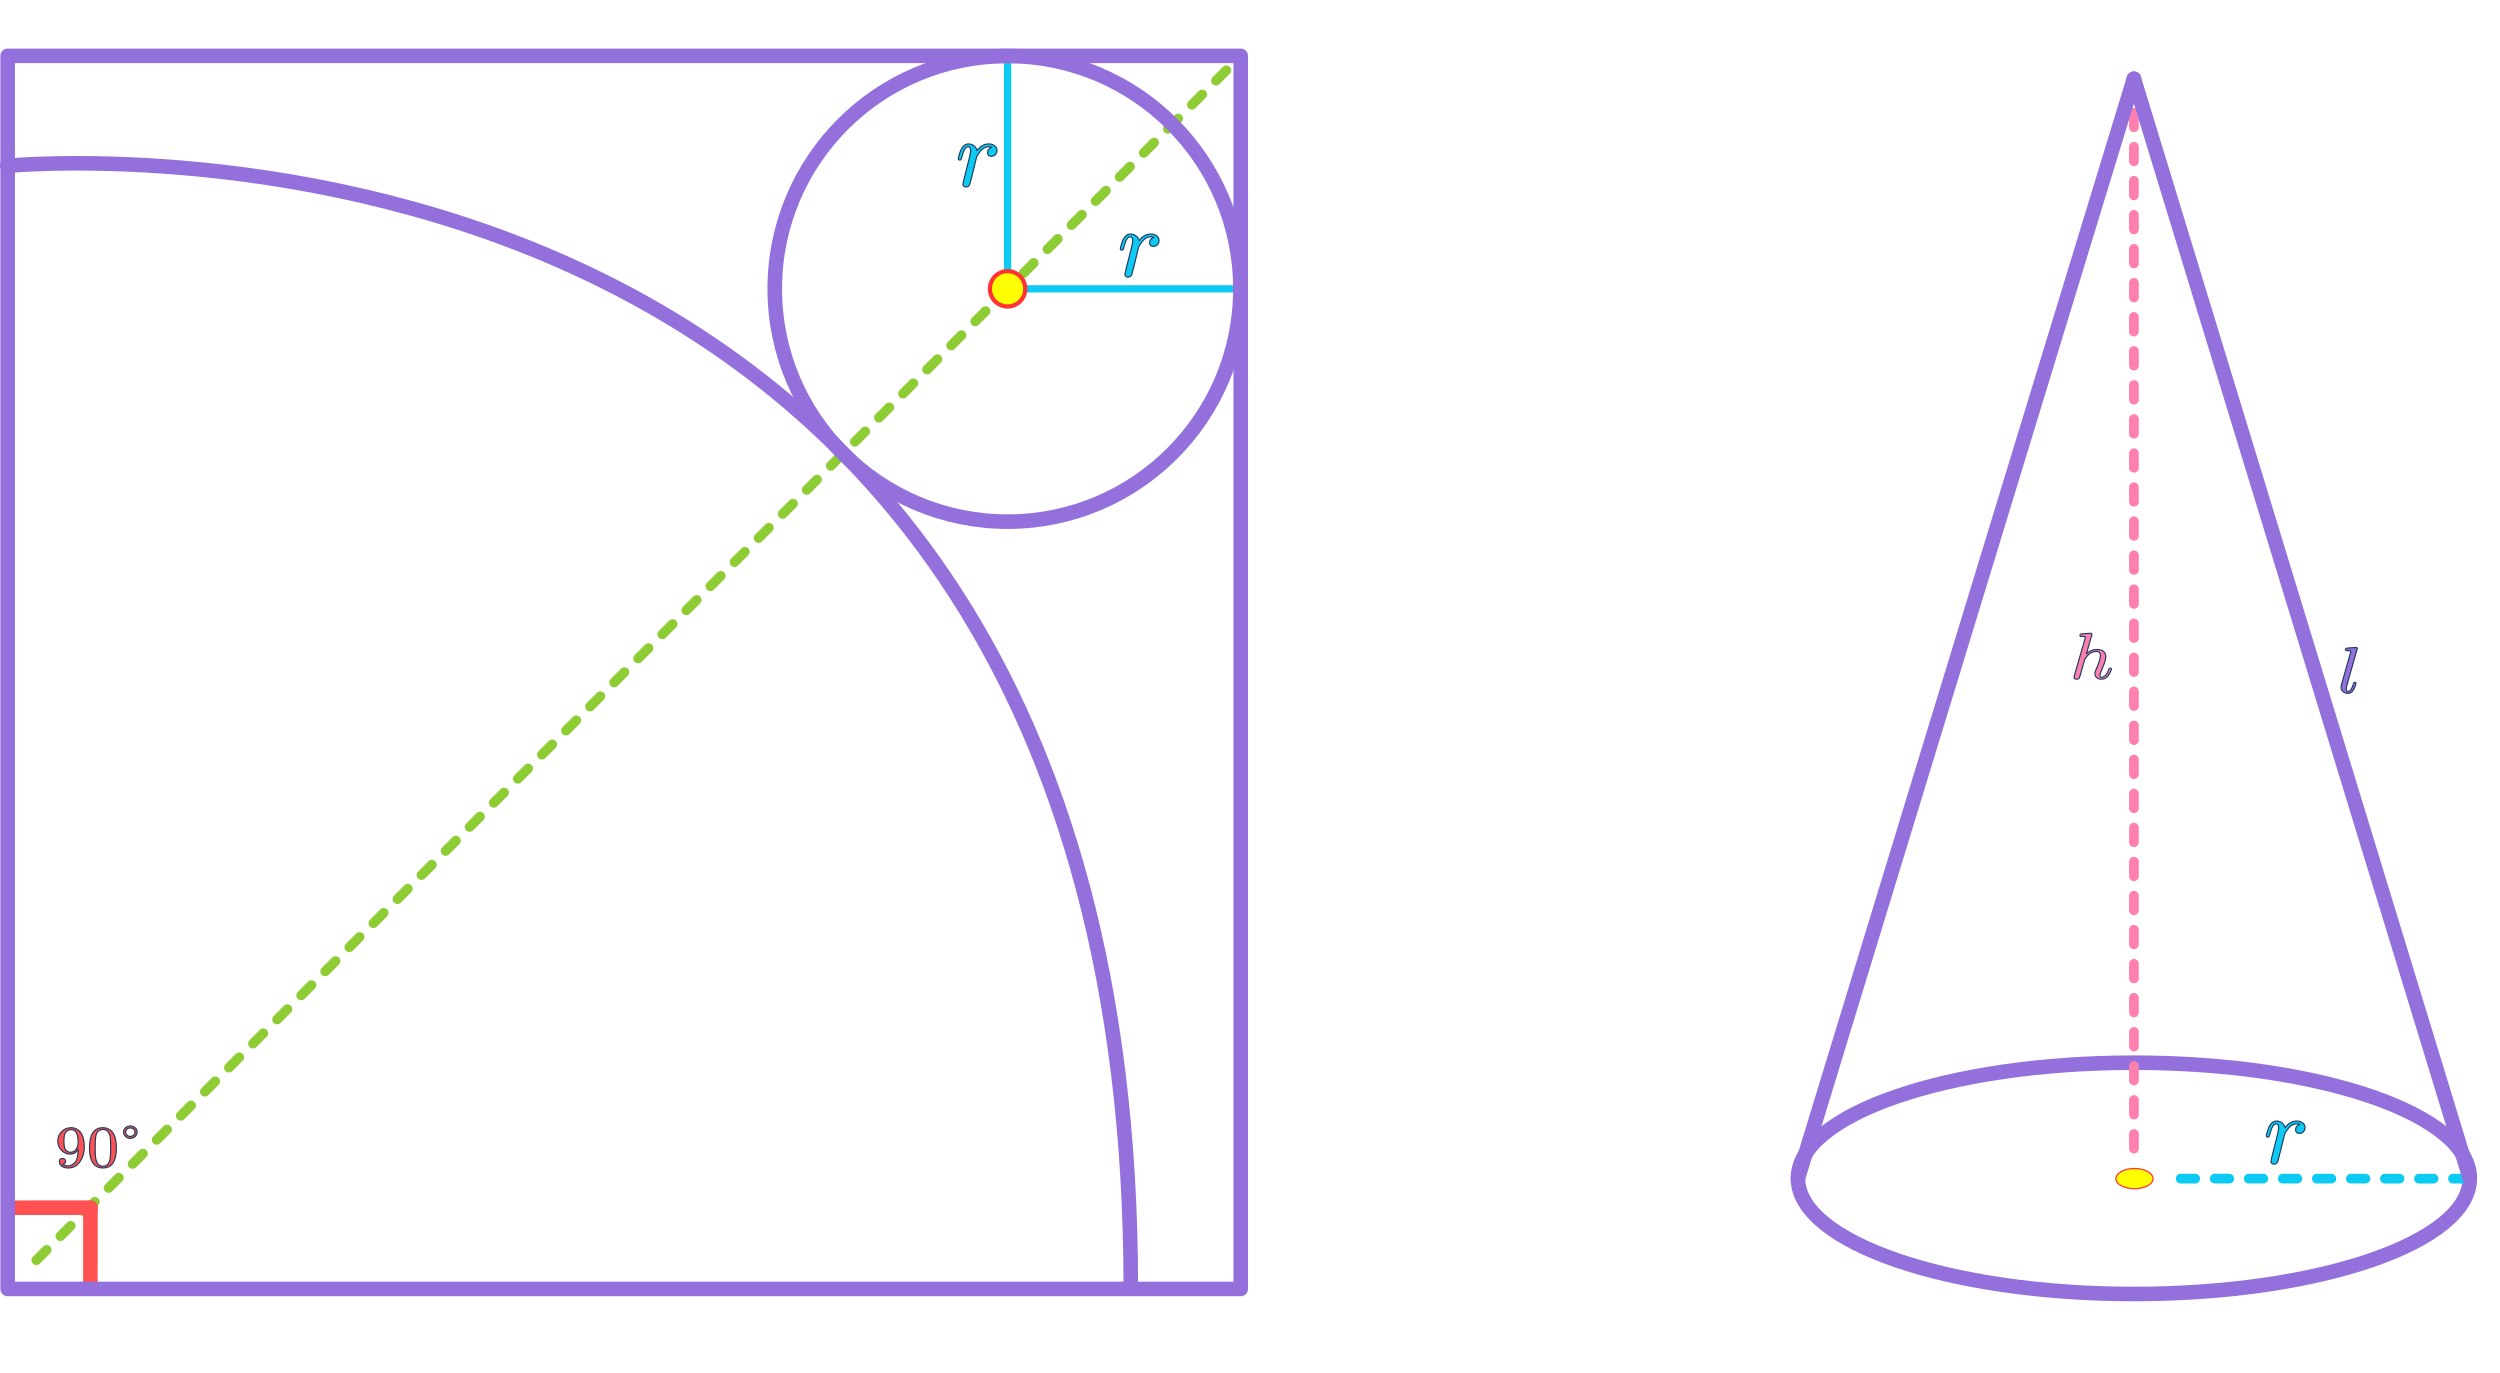
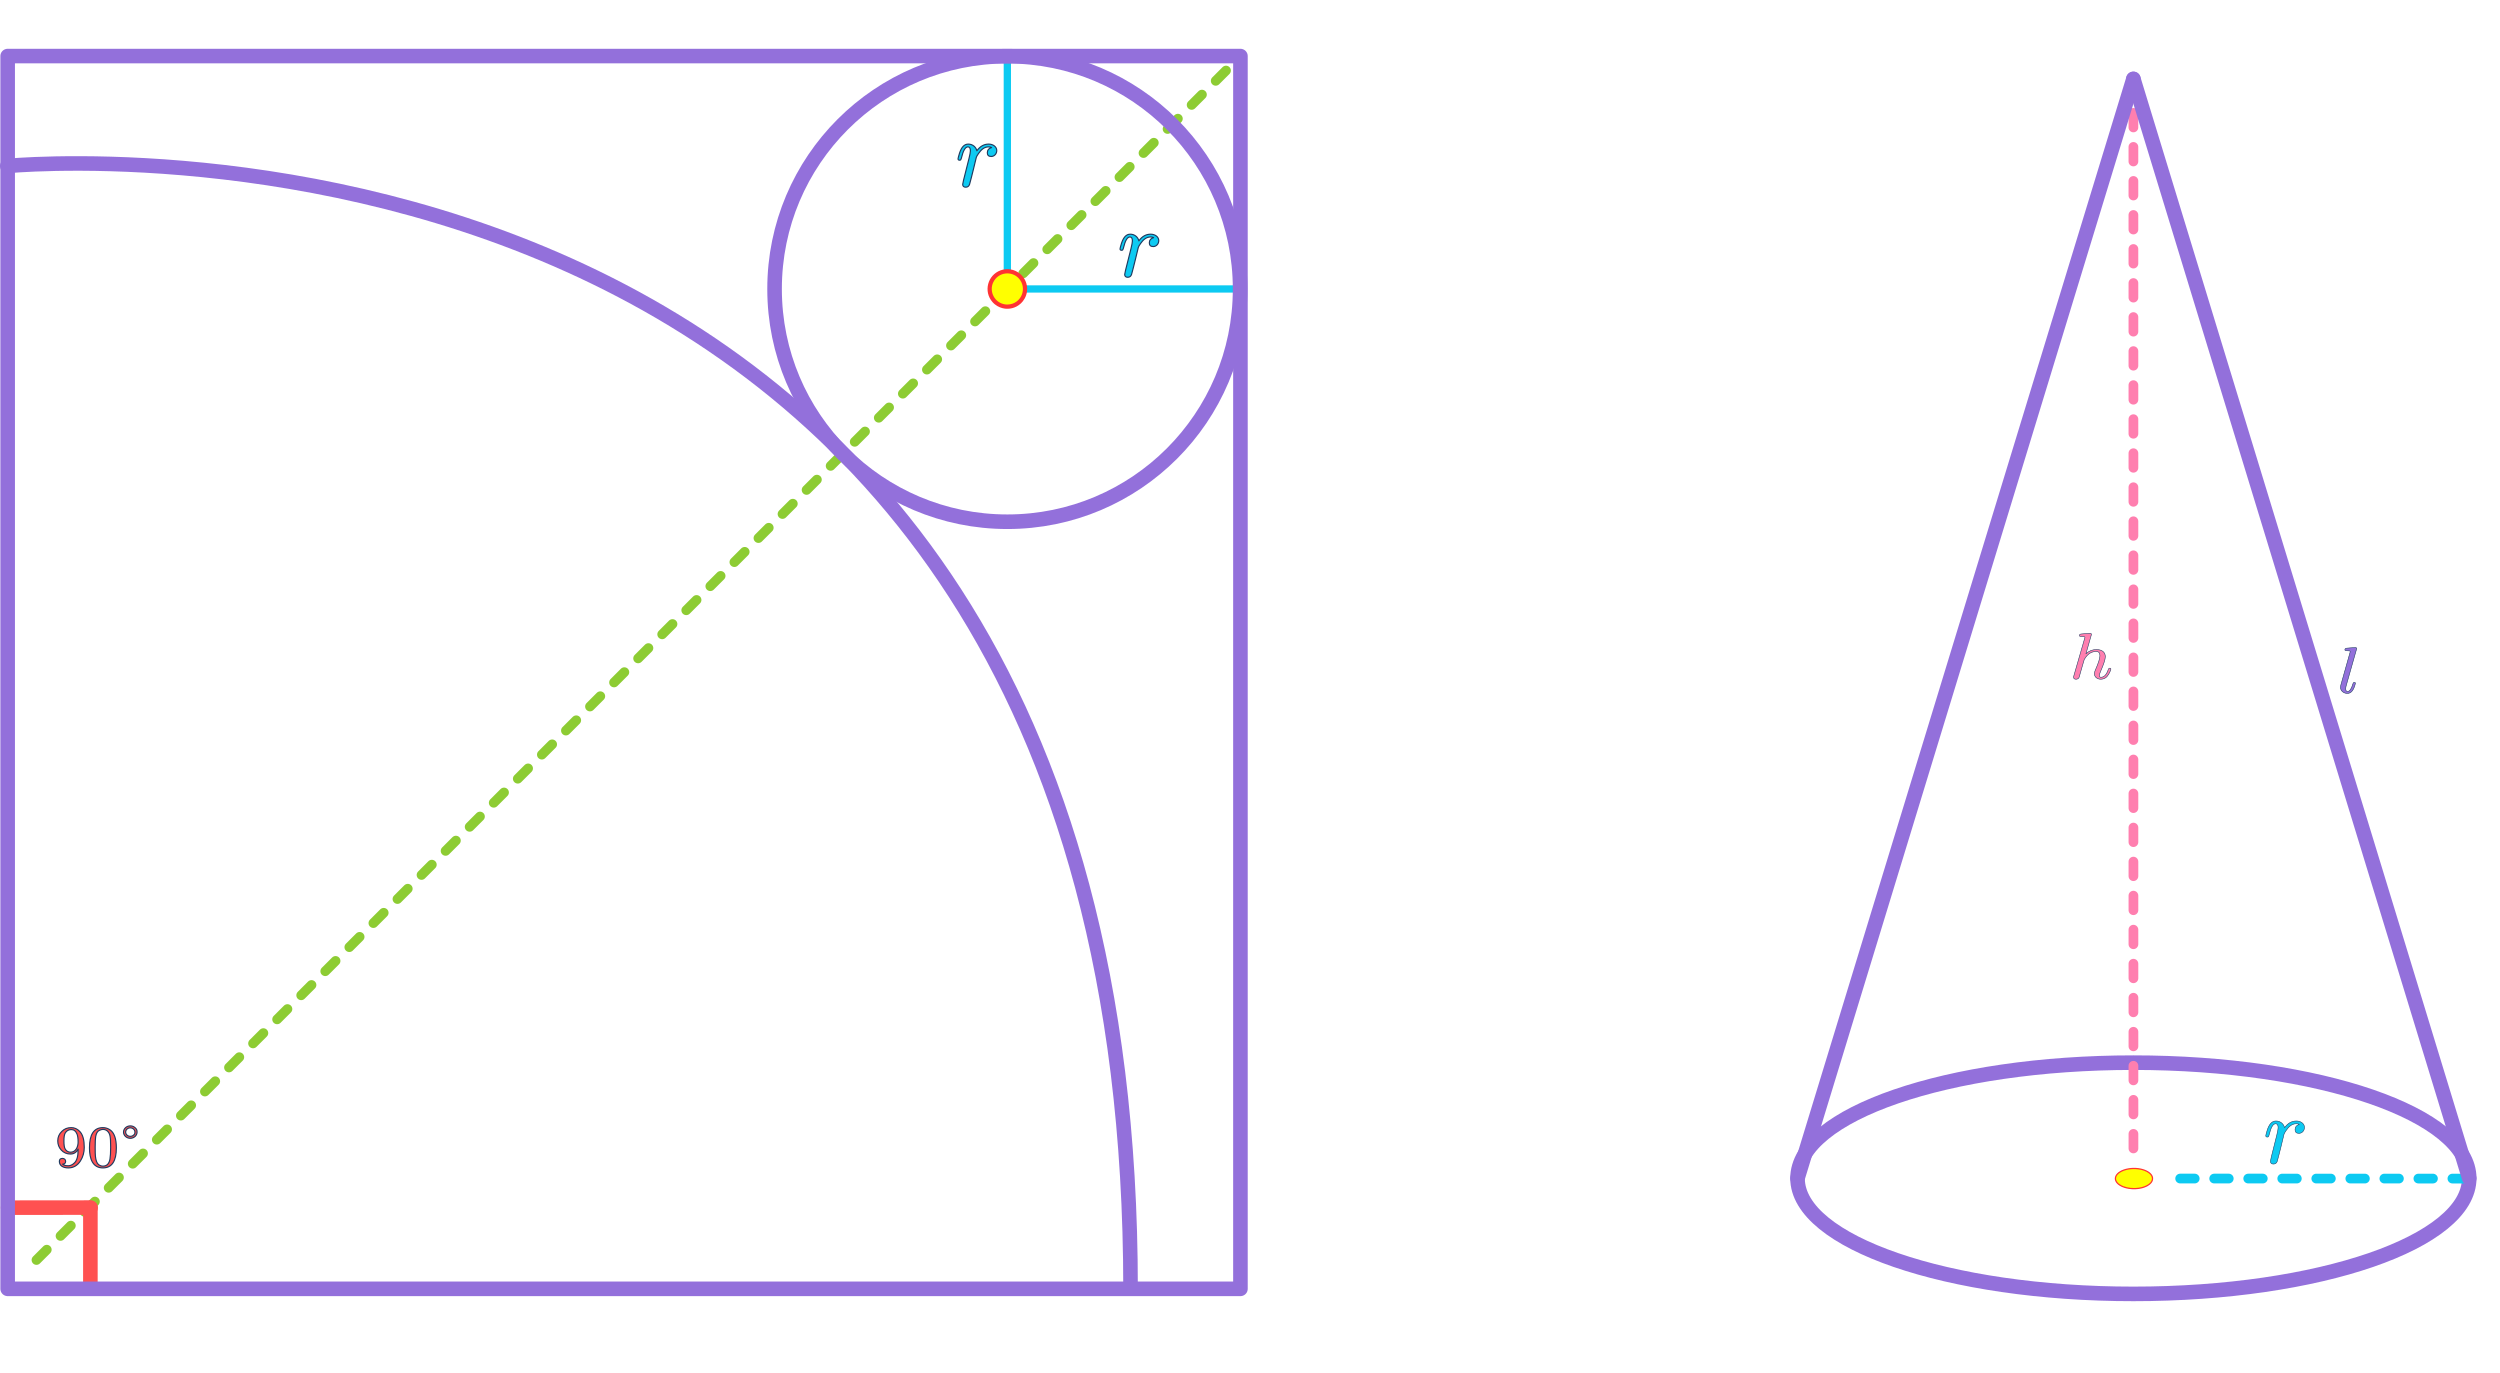
- <svg xmlns="http://www.w3.org/2000/svg" width="346" height="190" viewBox="0 0 2142 1093" version="1.1" xml:space="preserve" style="fill-rule:evenodd;clip-rule:evenodd;stroke-linecap:round;stroke-linejoin:round;stroke-miterlimit:1.5;">
-   <path d="M1050.7,18.652l-1030.7,1030.62" style="fill:none;stroke:#8dcc33;stroke-width:8.33px;stroke-dasharray:12.5,16.67,0,0,0,0;" />
-   <ellipse cx="1828.31" cy="967.984" rx="287.823" ry="99.089" style="fill:none;stroke:#9370db;stroke-width:12.5px;stroke-linecap:square;stroke-linejoin:miter;stroke-miterlimit:4;" />
-   <path d="M2114.23,968.245l-257.498,-0.024" style="fill:none;stroke:#0dcaf2;stroke-width:8.33px;stroke-dasharray:12.5,16.67,0,0,0,0;" />
-   <ellipse cx="1828.83" cy="968.231" rx="15.904" ry="8.649" style="fill:#ff0;" />
-   <path d="M1828.83,977.422c-0.063,-0.001 -7.209,0.21 -12.441,-3.155c-7.69,-4.945 -3.851,-12.888 7.623,-14.83c11.512,-1.948 23.224,3.437 20.988,10.494c-0.976,3.08 -4.711,4.927 -5.24,5.188c-4.915,2.43 -10.505,2.295 -10.93,2.303Zm0.001,-1.084c0.139,0.001 6.712,0.171 11.613,-2.832c7.5,-4.596 3.045,-11.453 -7.345,-13.059c-12.165,-1.88 -23.555,4.636 -18.35,10.996c1.725,2.108 4.899,3.274 5.379,3.45c4.128,1.517 8.192,1.435 8.701,1.445l0.002,-0Z" style="fill:#f33;" />
-   <path d="M863.284,205.84l199.14,0" style="fill:none;stroke:#0dcaf2;stroke-width:6.25px;" />
-   <path d="M863.294,204.773l0,-199.14" style="fill:none;stroke:#0dcaf2;stroke-width:6.25px;" />
-   <path d="M77.451,1062.44l0.024,-69.017" style="fill:none;stroke:#ff5151;stroke-width:12.5px;" />
-   <path d="M77.653,993.101l-70.692,0.074" style="fill:none;stroke:#ff5151;stroke-width:12.5px;" />
+ <svg xmlns="http://www.w3.org/2000/svg" width="346" height="190" viewBox="0 0 1929 984" version="1.1" xml:space="preserve" style="fill-rule:evenodd;clip-rule:evenodd;stroke-linecap:round;stroke-linejoin:round;stroke-miterlimit:1.5;">
+   <path d="M945.991,16.793l-927.984,927.912" style="fill:none;stroke:#8dcc33;stroke-width:7.5px;stroke-dasharray:11.25,15.01,0,0,0,0;" />
+   <ellipse cx="1646.11" cy="871.518" rx="259.14" ry="89.214" style="fill:none;stroke:#9370db;stroke-width:11.25px;stroke-linecap:square;stroke-linejoin:miter;stroke-miterlimit:4;" />
+   <path d="M1903.53,871.753l-231.836,-0.021" style="fill:none;stroke:#0dcaf2;stroke-width:7.5px;stroke-dasharray:11.25,15.01,0,0,0,0;" />
+   <ellipse cx="1646.58" cy="871.741" rx="14.319" ry="7.787" style="fill:#ff0;" />
+   <path d="M1646.58,880.016c-0.056,-0.001 -6.49,0.189 -11.201,-2.841c-6.924,-4.452 -3.467,-11.604 6.863,-13.352c10.365,-1.754 20.91,3.094 18.897,9.448c-0.879,2.773 -4.242,4.436 -4.718,4.671c-4.425,2.188 -9.458,2.066 -9.841,2.074Zm0.001,-0.976c0.125,0 6.043,0.154 10.456,-2.55c6.752,-4.138 2.741,-10.312 -6.613,-11.758c-10.953,-1.692 -21.208,4.174 -16.521,9.9c1.553,1.898 4.41,2.948 4.842,3.107c3.717,1.365 7.376,1.292 7.834,1.301l0.002,-0Z" style="fill:#f33;" />
+   <path d="M777.252,185.327l179.295,-0" style="fill:none;stroke:#0dcaf2;stroke-width:5.63px;" />
+   <path d="M777.261,184.366l0,-179.294" style="fill:none;stroke:#0dcaf2;stroke-width:5.63px;" />
+   <path d="M69.733,956.561l0.021,-62.139" style="fill:none;stroke:#ff5151;stroke-width:11.25px;" />
+   <path d="M69.914,894.132l-63.647,0.067" style="fill:none;stroke:#ff5151;stroke-width:11.25px;" />
+   <g>
+     <path id="MJX-105-NCM-I-1D45F" d="M894.091,148.057c-0,-3.082 -3.009,-4.989 -6.237,-4.989c-3.595,0 -6.603,1.687 -9.098,5.136c-0.734,-2.862 -3.228,-5.136 -6.676,-5.136c-3.009,0 -5.209,2.347 -6.75,7.117c-0.734,2.421 -1.101,3.815 -1.101,4.255c-0,0.66 0.367,1.027 1.174,1.027c0.366,-0 0.587,-0.073 0.807,-0.22c0.367,-0.661 0.587,-1.174 0.661,-1.687c1.32,-5.577 3.008,-8.364 4.988,-8.364c1.247,-0 1.908,1.027 1.908,3.081c0,0.954 -0.367,2.935 -1.1,5.943l-4.182,16.654c-0.221,0.955 -0.661,2.862 -0.661,3.229c0,1.468 0.808,2.2 2.348,2.2c1.468,0 2.421,-0.732 2.934,-2.2l1.395,-5.282c0.807,-3.156 1.321,-5.21 1.54,-6.164l2.275,-9.391c0.146,-0.587 0.733,-1.541 1.687,-2.935c1.982,-2.788 4.256,-5.135 7.851,-5.135c0.88,-0 1.614,0.146 2.274,0.513c-2.201,0.661 -3.301,2.054 -3.301,4.035c-0,1.908 1.027,2.862 3.008,2.862c2.421,-0 4.256,-2.128 4.256,-4.549Z" style="fill:#0dcaf2;fill-rule:nonzero;stroke:#1e3a5f;stroke-width:0.9px;stroke-linecap:butt;stroke-miterlimit:2;" />
+   </g>
+   <g>
+     <path id="MJX-105-NCM-I-1D45F1" d="M1778.13,832.305c0,-3.082 -3.008,-4.99 -6.235,-4.99c-3.595,-0 -6.603,1.688 -9.098,5.136c-0.734,-2.862 -3.229,-5.136 -6.677,-5.136c-3.008,-0 -5.209,2.348 -6.75,7.117c-0.734,2.421 -1.1,3.815 -1.1,4.255c-0,0.661 0.366,1.027 1.174,1.027c0.366,0 0.587,-0.073 0.806,-0.219c0.368,-0.661 0.587,-1.174 0.661,-1.688c1.32,-5.576 3.008,-8.365 4.989,-8.365c1.247,0 1.908,1.028 1.908,3.082c-0,0.954 -0.367,2.935 -1.101,5.943l-4.182,16.655c-0.22,0.953 -0.66,2.861 -0.66,3.229c-0,1.466 0.806,2.2 2.348,2.2c1.466,0 2.421,-0.734 2.934,-2.2l1.395,-5.284c0.806,-3.154 1.32,-5.209 1.54,-6.162l2.274,-9.392c0.147,-0.587 0.734,-1.54 1.688,-2.934c1.981,-2.789 4.256,-5.137 7.851,-5.137c0.88,0 1.613,0.147 2.274,0.514c-2.201,0.66 -3.302,2.055 -3.302,4.036c0,1.908 1.028,2.861 3.008,2.861c2.421,0 4.255,-2.127 4.255,-4.548Z" style="fill:#0dcaf2;fill-rule:nonzero;stroke:#1e3a5f;stroke-width:0.42px;stroke-linecap:butt;stroke-miterlimit:2;" />
+   </g>
+   <g>
+     <path id="MJX-105-NCM-I-1D45F2" d="M769.091,78.549c0,-3.082 -3.008,-4.99 -6.235,-4.99c-3.595,-0 -6.603,1.688 -9.098,5.136c-0.734,-2.861 -3.229,-5.136 -6.677,-5.136c-3.008,-0 -5.209,2.348 -6.75,7.117c-0.734,2.421 -1.1,3.815 -1.1,4.255c-0,0.661 0.366,1.027 1.174,1.027c0.366,0 0.587,-0.072 0.806,-0.219c0.368,-0.661 0.587,-1.174 0.661,-1.687c1.32,-5.577 3.008,-8.365 4.989,-8.365c1.247,0 1.908,1.028 1.908,3.081c-0,0.955 -0.367,2.935 -1.101,5.944l-4.182,16.654c-0.22,0.954 -0.66,2.861 -0.66,3.229c-0,1.466 0.806,2.2 2.348,2.2c1.466,0 2.421,-0.734 2.934,-2.2l1.395,-5.284c0.806,-3.154 1.32,-5.208 1.54,-6.162l2.274,-9.391c0.147,-0.587 0.734,-1.541 1.688,-2.935c1.981,-2.788 4.256,-5.136 7.851,-5.136c0.88,0 1.614,0.147 2.274,0.514c-2.201,0.66 -3.302,2.054 -3.302,4.035c0,1.908 1.028,2.861 3.008,2.861c2.421,0 4.255,-2.127 4.255,-4.548Z" style="fill:#0dcaf2;fill-rule:nonzero;stroke:#1e3a5f;stroke-width:0.9px;stroke-linecap:butt;stroke-miterlimit:2;" />
+   </g>
+   <path d="M1646.13,23.193l0.028,831.427" style="fill:none;stroke:#ff7faf;stroke-width:7.5px;stroke-dasharray:11.25,15.01,0,0,0,0;" />
+   <circle cx="777.264" cy="185.326" r="13.652" style="fill:#ff0;" />
+   <path d="M777.264,200.606c-0.085,-0.002 -6.68,0.341 -11.552,-5.283c-7.012,-8.094 -3.678,-20.692 6.299,-24.349c10.518,-3.853 21.597,4.657 20.452,15.911c-0.467,4.599 -2.88,7.822 -4.66,9.499c-4.495,4.235 -9.386,4.192 -10.539,4.222Zm-0.005,-3.251l0,-0.005c10.886,-0.206 15.733,-12.682 8.806,-20.213c-5.505,-5.983 -15.776,-4.913 -19.64,2.979c-3.49,7.127 0.995,16.241 9.608,17.172c0.613,0.066 0.613,0.044 1.226,0.067Z" style="fill:#f33;" />
+   <path d="M1646.12,23.251l-259.149,848.293" style="fill:none;stroke:#9370db;stroke-width:11.25px;" />
+   <path d="M1646.12,23.251l259.13,848.298" style="fill:none;stroke:#9370db;stroke-width:11.25px;" />
+   <rect x="5.915" y="5.627" width="951.204" height="951.204" style="fill:none;stroke:#9370db;stroke-width:11.25px;" />
+   <path d="M5.627,90.433c0,0 866.706,-84.806 866.706,866.006" style="fill:none;stroke:#9370db;stroke-width:11.25px;" />
+   <circle cx="777.264" cy="185.328" r="179.606" style="fill:none;stroke:#9370db;stroke-width:11.25px;stroke-miterlimit:4;" />
  <g>
    <g>
-       <path id="MJX-105-NCM-I-1D45F" d="M993.055,164.445c-0,-3.423 -3.342,-5.541 -6.927,-5.541c-3.993,-0 -7.334,1.874 -10.105,5.704c-0.815,-3.178 -3.585,-5.704 -7.415,-5.704c-3.342,-0 -5.786,2.607 -7.497,7.904c-0.815,2.689 -1.223,4.238 -1.223,4.727c0,0.733 0.408,1.14 1.304,1.14c0.407,0 0.652,-0.081 0.896,-0.244c0.408,-0.734 0.652,-1.304 0.734,-1.874c1.467,-6.194 3.341,-9.29 5.541,-9.29c1.385,-0 2.119,1.141 2.119,3.422c-0,1.06 -0.408,3.26 -1.222,6.601l-4.645,18.498c-0.245,1.06 -0.734,3.178 -0.734,3.586c0,1.63 0.897,2.444 2.608,2.444c1.63,0 2.689,-0.814 3.259,-2.444l1.549,-5.867c0.896,-3.505 1.467,-5.786 1.711,-6.846l2.526,-10.43c0.163,-0.652 0.815,-1.712 1.874,-3.26c2.201,-3.097 4.727,-5.704 8.72,-5.704c0.978,-0 1.793,0.163 2.526,0.57c-2.445,0.734 -3.667,2.282 -3.667,4.482c0,2.119 1.141,3.178 3.341,3.178c2.689,0 4.727,-2.363 4.727,-5.052Z" style="fill:#0dcaf2;fill-rule:nonzero;stroke:#1e3a5f;stroke-width:1px;stroke-linecap:butt;stroke-miterlimit:2;" />
+       <path id="MJX-14-NCM-N-39" d="M48.223,856.193c-1.624,0 -2.412,0.768 -2.412,2.303c0,3.387 3.003,5.013 6.892,5.013c3.938,-0 7.088,-1.806 9.402,-5.465c1.919,-3.025 2.903,-6.501 2.903,-10.384c0,-5.734 -1.131,-9.799 -3.396,-12.192c-1.919,-2.031 -4.134,-3.025 -6.645,-3.025c-2.904,0 -5.316,0.948 -7.235,2.89c-2.117,2.032 -3.151,4.471 -3.151,7.315c-0,2.754 0.886,5.102 2.658,7.044c1.87,2.077 4.282,3.115 7.187,3.115c2.559,0 4.528,-1.264 5.857,-3.793l0,0.587c0,4.922 -0.935,8.263 -2.855,10.07c-1.526,1.49 -3.15,2.212 -4.774,2.212c-1.969,-0 -3.397,-0.406 -4.332,-1.264c1.526,-0 2.313,-0.813 2.313,-2.213c0,-1.265 -1.033,-2.213 -2.412,-2.213m6.252,-4.786c-1.92,0 -3.347,-0.903 -4.332,-2.709c-0.541,-1.038 -0.837,-3.07 -0.837,-6.005c0,-2.934 0.345,-4.922 0.984,-6.051c1.084,-1.806 2.659,-2.709 4.677,-2.709c2.018,0 3.495,1.129 4.43,3.386c0.542,1.22 0.886,3.297 0.886,6.232c0,3.928 -1.919,7.856 -5.808,7.856Z" style="fill:#ff5151;fill-rule:nonzero;stroke:#1e3a5f;stroke-width:0.9px;stroke-linecap:butt;stroke-miterlimit:2;" />
+       <path id="MJX-14-NCM-N-30" d="M79.382,863.509c6.941,-0 10.387,-5.148 10.387,-15.443c-0,-6.908 -1.576,-11.514 -4.677,-13.772c-1.723,-1.219 -3.642,-1.851 -5.661,-1.851c-6.94,0 -10.385,5.193 -10.385,15.623c-0,8.308 2.412,15.443 10.336,15.443m5.513,-24.654c0.345,1.581 0.493,4.47 0.493,8.669c-0,4.154 -0.197,7.224 -0.542,9.211c-0.64,3.613 -2.461,5.419 -5.464,5.419c-1.132,-0 -2.264,-0.406 -3.298,-1.174c-1.328,-1.038 -2.116,-3.161 -2.461,-6.412c-0.148,-1.129 -0.197,-3.477 -0.197,-7.044c-0,-3.928 0.147,-6.682 0.394,-8.172c0.443,-2.484 1.329,-4.064 2.707,-4.742c1.084,-0.541 2.018,-0.812 2.855,-0.812c3.199,0 4.972,2.393 5.513,5.057Z" style="fill:#ff5151;fill-rule:nonzero;stroke:#1e3a5f;stroke-width:0.9px;stroke-linecap:butt;stroke-miterlimit:2;" />
+     </g>
+     <g>
+       <path id="MJX-14-NCM-N-2218" d="M105.751,835.886c-0,-1.596 -0.314,-2.266 -1.532,-3.383c-1.008,-0.926 -2.261,-1.405 -3.688,-1.405c-2.854,0 -5.221,2.171 -5.221,4.788c0,2.618 2.367,4.789 5.221,4.789c2.854,0 5.22,-2.171 5.22,-4.789m-1.635,0c-0,1.341 -0.209,1.596 -1.045,2.331c-0.696,0.638 -1.531,0.957 -2.54,0.957c-1.984,0 -3.585,-1.468 -3.585,-3.288c0,-1.819 1.601,-3.288 3.585,-3.288c1.983,0 3.585,1.469 3.585,3.288Z" style="fill:#ff5151;fill-rule:nonzero;stroke:#1e3a5f;stroke-width:0.9px;stroke-linecap:butt;stroke-miterlimit:2;" />
    </g>
  </g>
-   <g>
-     <g>
-       <path id="MJX-105-NCM-I-1D45F1" d="M1974.95,924.43c0,-3.423 -3.341,-5.542 -6.926,-5.542c-3.993,0 -7.334,1.875 -10.105,5.705c-0.815,-3.179 -3.586,-5.705 -7.416,-5.705c-3.341,0 -5.785,2.608 -7.497,7.905c-0.815,2.689 -1.222,4.237 -1.222,4.726c-0,0.734 0.407,1.141 1.304,1.141c0.407,0 0.652,-0.081 0.896,-0.244c0.408,-0.734 0.652,-1.304 0.734,-1.875c1.466,-6.193 3.341,-9.29 5.541,-9.29c1.385,0 2.119,1.141 2.119,3.423c-0,1.059 -0.408,3.26 -1.223,6.601l-4.645,18.498c-0.244,1.059 -0.733,3.178 -0.733,3.586c-0,1.629 0.896,2.444 2.608,2.444c1.629,0 2.689,-0.815 3.259,-2.444l1.549,-5.868c0.896,-3.504 1.466,-5.786 1.711,-6.845l2.526,-10.431c0.163,-0.652 0.815,-1.711 1.874,-3.259c2.201,-3.097 4.727,-5.705 8.72,-5.705c0.978,0 1.792,0.163 2.526,0.571c-2.445,0.733 -3.667,2.282 -3.667,4.482c-0,2.119 1.141,3.178 3.341,3.178c2.689,-0 4.726,-2.363 4.726,-5.052Z" style="fill:#0dcaf2;fill-rule:nonzero;stroke:#1e3a5f;stroke-width:1px;stroke-linecap:butt;stroke-miterlimit:2;" />
-     </g>
-   </g>
-   <g>
-     <g>
-       <path id="MJX-105-NCM-I-1D45F2" d="M854.22,87.243c0,-3.423 -3.341,-5.542 -6.926,-5.542c-3.993,0 -7.334,1.875 -10.105,5.705c-0.815,-3.178 -3.586,-5.705 -7.416,-5.705c-3.341,0 -5.785,2.608 -7.497,7.905c-0.815,2.689 -1.222,4.237 -1.222,4.726c-0,0.734 0.407,1.141 1.304,1.141c0.407,0 0.652,-0.081 0.896,-0.244c0.408,-0.734 0.652,-1.304 0.734,-1.874c1.466,-6.194 3.341,-9.29 5.541,-9.29c1.385,-0 2.119,1.141 2.119,3.422c-0,1.06 -0.408,3.26 -1.223,6.601l-4.645,18.498c-0.244,1.06 -0.733,3.178 -0.733,3.586c-0,1.629 0.896,2.444 2.608,2.444c1.629,0 2.689,-0.815 3.259,-2.444l1.549,-5.868c0.896,-3.504 1.466,-5.785 1.711,-6.845l2.526,-10.43c0.163,-0.652 0.815,-1.712 1.874,-3.26c2.201,-3.097 4.727,-5.704 8.72,-5.704c0.978,-0 1.793,0.163 2.526,0.57c-2.445,0.734 -3.667,2.282 -3.667,4.482c-0,2.119 1.141,3.178 3.341,3.178c2.689,0 4.726,-2.363 4.726,-5.052Z" style="fill:#0dcaf2;fill-rule:nonzero;stroke:#1e3a5f;stroke-width:1px;stroke-linecap:butt;stroke-miterlimit:2;" />
-     </g>
-   </g>
-   <path d="M1828.34,25.76l0.031,923.455" style="fill:none;stroke:#ff7faf;stroke-width:8.33px;stroke-dasharray:12.5,16.67,0,0,0,0;" />
-   <circle cx="863.297" cy="205.839" r="15.163" style="fill:#ff0;" />
-   <path d="M863.297,222.81c-0.094,-0.002 -7.419,0.379 -12.83,-5.867c-7.789,-8.99 -4.086,-22.983 6.996,-27.044c11.682,-4.28 23.987,5.172 22.716,17.672c-0.519,5.108 -3.199,8.688 -5.176,10.55c-4.993,4.704 -10.425,4.656 -11.706,4.689Zm-0.005,-3.61l-0,-0.006c12.091,-0.229 17.474,-14.086 9.78,-22.45c-6.114,-6.646 -17.522,-5.457 -21.814,3.309c-3.876,7.915 1.106,18.038 10.672,19.072c0.681,0.074 0.681,0.049 1.362,0.075Z" style="fill:#f33;" />
-   <path d="M1828.32,25.825l-287.834,942.188" style="fill:none;stroke:#9370db;stroke-width:12.5px;" />
-   <path d="M1828.32,25.825l287.812,942.193" style="fill:none;stroke:#9370db;stroke-width:12.5px;" />
-   <rect x="6.57" y="6.25" width="1056.49" height="1056.49" style="fill:none;stroke:#9370db;stroke-width:12.5px;" />
-   <path d="M6.25,100.443c0,-0 962.639,-94.193 962.639,961.862" style="fill:none;stroke:#9370db;stroke-width:12.5px;" />
-   <circle cx="863.297" cy="205.841" r="199.486" style="fill:none;stroke:#9370db;stroke-width:12.5px;stroke-miterlimit:4;" />
-   <g>
-     <g>
-       <g>
-         <path id="MJX-14-NCM-N-39" d="M53.561,950.963c-1.804,0 -2.679,0.853 -2.679,2.558c0,3.761 3.335,5.567 7.654,5.567c4.374,-0 7.873,-2.006 10.443,-6.069c2.132,-3.36 3.225,-7.221 3.225,-11.534c0,-6.369 -1.257,-10.883 -3.772,-13.541c-2.132,-2.256 -4.592,-3.36 -7.381,-3.36c-3.225,0 -5.904,1.053 -8.036,3.21c-2.351,2.257 -3.5,4.965 -3.5,8.124c0,3.059 0.985,5.667 2.953,7.824c2.077,2.307 4.756,3.46 7.982,3.46c2.843,0 5.03,-1.404 6.506,-4.213l-0,0.652c-0,5.467 -1.039,9.178 -3.171,11.184c-1.695,1.655 -3.499,2.457 -5.303,2.457c-2.187,0 -3.773,-0.451 -4.811,-1.404c1.694,0 2.569,-0.903 2.569,-2.457c0,-1.405 -1.148,-2.458 -2.679,-2.458m6.944,-5.316c-2.133,0 -3.718,-1.003 -4.812,-3.009c-0.601,-1.153 -0.929,-3.41 -0.929,-6.67c0,-3.259 0.383,-5.466 1.093,-6.72c1.203,-2.006 2.953,-3.009 5.194,-3.009c2.242,0 3.882,1.254 4.921,3.761c0.601,1.355 0.984,3.661 0.984,6.921c-0,4.363 -2.132,8.726 -6.451,8.726Z" style="fill:#ff5151;fill-rule:nonzero;stroke:#1e3a5f;stroke-width:1px;stroke-linecap:butt;stroke-miterlimit:2;" />
-         <path id="MJX-14-NCM-N-30" d="M88.169,959.088c7.709,-0 11.536,-5.718 11.536,-17.152c-0,-7.673 -1.75,-12.788 -5.194,-15.296c-1.914,-1.354 -4.046,-2.056 -6.288,-2.056c-7.708,0 -11.535,5.768 -11.535,17.352c-0,9.228 2.679,17.152 11.481,17.152m6.123,-27.382c0.383,1.755 0.547,4.964 0.547,9.628c-0,4.614 -0.219,8.024 -0.602,10.231c-0.71,4.012 -2.733,6.018 -6.068,6.018c-1.258,0 -2.515,-0.451 -3.663,-1.304c-1.476,-1.153 -2.351,-3.51 -2.734,-7.121c-0.164,-1.254 -0.219,-3.862 -0.219,-7.824c0,-4.363 0.164,-7.422 0.438,-9.077c0.492,-2.758 1.476,-4.513 3.007,-5.266c1.203,-0.601 2.241,-0.902 3.171,-0.902c3.553,-0 5.522,2.658 6.123,5.617Z" style="fill:#ff5151;fill-rule:nonzero;stroke:#1e3a5f;stroke-width:1px;stroke-linecap:butt;stroke-miterlimit:2;" />
-       </g>
-       <g>
-         <path id="MJX-14-NCM-N-2218" d="M117.456,928.408c0,-1.773 -0.348,-2.517 -1.701,-3.758c-1.12,-1.028 -2.512,-1.56 -4.097,-1.56c-3.169,-0 -5.798,2.411 -5.798,5.318c0,2.908 2.629,5.319 5.798,5.319c3.17,-0 5.798,-2.411 5.798,-5.319m-1.816,0c-0,1.489 -0.232,1.773 -1.16,2.589c-0.773,0.709 -1.701,1.063 -2.822,1.063c-2.203,0 -3.981,-1.631 -3.981,-3.652c-0,-2.021 1.778,-3.652 3.981,-3.652c2.203,0 3.982,1.631 3.982,3.652Z" style="fill:#ff5151;fill-rule:nonzero;stroke:#1e3a5f;stroke-width:1px;stroke-linecap:butt;stroke-miterlimit:2;" />
-       </g>
-     </g>
-   </g>
-   <g>
-     <path id="MJX-21-NCM-I-1D459" d="M2014.2,516.606l-8.075,28.612c-0.195,0.781 -0.325,1.45 -0.325,1.952c-0,2.956 2.539,5.299 5.991,5.299c3.19,-0 5.47,-2.9 6.837,-8.701c0,-0.502 -0.325,-0.781 -1.042,-0.781c-0.521,0 -0.911,0.391 -1.107,1.172c-1.302,4.406 -2.8,6.637 -4.558,6.637c-1.107,-0 -1.628,-0.781 -1.628,-2.287c-0,-0.837 0.13,-1.729 0.391,-2.621l9.051,-31.903l0,-0.223c-0.195,-0.39 -0.586,-0.614 -1.042,-0.614c-2.084,0 -6.902,0.502 -7.684,0.558c-0.977,0.112 -1.432,0.558 -1.432,1.395c-0,0.502 0.586,0.78 1.823,0.78c1.107,0 2.8,0 2.8,0.725Z" style="fill:#9370db;fill-rule:nonzero;stroke:#1e3a5f;stroke-width:1px;stroke-linecap:butt;stroke-miterlimit:2;" />
-   </g>
-   <g>
-     <path id="MJX-21-NCM-I-210E" d="M1806.81,531.982c-1.498,4.406 -3.581,6.637 -6.316,6.637c-0.847,-0 -1.303,-0.502 -1.303,-1.562c0,-0.837 0.391,-2.119 1.172,-3.848c2.605,-5.968 3.908,-10.04 3.908,-12.215c-0,-3.96 -2.996,-6.135 -7.619,-6.135c-3.452,0 -6.447,1.227 -8.987,3.625l4.754,-16.676c-0.13,-0.502 -0.261,-0.837 -1.107,-0.837c-2.149,0 -6.903,0.502 -7.749,0.558c-0.977,0.112 -1.498,0.502 -1.498,1.339c-0,0.557 0.586,0.836 1.758,0.836c1.368,0 2.865,-0.055 2.996,0.725l-9.508,32.851c-0.195,0.614 -0.26,1.004 -0.26,1.227c-0,1.171 0.716,1.785 2.084,1.785c1.302,-0 2.214,-0.558 2.669,-1.618l2.605,-9.146c0.782,-2.733 1.368,-4.797 1.824,-6.191c0.195,-0.391 0.716,-1.172 1.562,-2.287c2.345,-3.012 5.21,-4.518 8.661,-4.518c2.149,0 3.191,1.227 3.191,3.626c0,2.286 -1.302,6.358 -3.907,12.27c-0.586,1.283 -0.847,2.287 -0.847,3.123c0,2.677 2.345,4.741 5.47,4.741c2.866,-0 5.145,-1.394 6.773,-4.239c1.237,-2.231 1.888,-3.737 1.888,-4.462c0,-0.502 -0.325,-0.781 -1.042,-0.781c-0.195,0 -1.172,0.502 -1.172,1.172Z" style="fill:#ff7faf;fill-rule:nonzero;stroke:#1e3a5f;stroke-width:1px;stroke-linecap:butt;stroke-miterlimit:2;" />
-   </g>
+   <path id="MJX-21-NCM-I-1D459" d="M1813.47,465.123l-7.27,25.76c-0.176,0.704 -0.293,1.306 -0.293,1.758c0,2.661 2.286,4.771 5.394,4.771c2.872,-0 4.925,-2.611 6.156,-7.834c-0,-0.452 -0.293,-0.703 -0.939,-0.703c-0.469,-0 -0.82,0.352 -0.996,1.055c-1.172,3.967 -2.521,5.976 -4.104,5.976c-0.997,-0 -1.466,-0.704 -1.466,-2.059c0,-0.754 0.117,-1.557 0.352,-2.36l8.149,-28.724l0,-0.201c-0.175,-0.351 -0.527,-0.553 -0.938,-0.553c-1.876,0 -6.214,0.452 -6.918,0.503c-0.88,0.101 -1.289,0.502 -1.289,1.256c-0,0.452 0.527,0.702 1.641,0.702c0.997,0 2.521,0 2.521,0.653Z" style="fill:#9370db;fill-rule:nonzero;stroke:#1e3a5f;stroke-width:0.42px;stroke-linecap:butt;stroke-miterlimit:2;" />
+   <path id="MJX-21-NCM-I-210E" d="M1626.75,478.967c-1.349,3.966 -3.224,5.975 -5.687,5.975c-0.762,0 -1.173,-0.452 -1.173,-1.406c-0,-0.754 0.352,-1.908 1.055,-3.465c2.346,-5.373 3.519,-9.039 3.519,-10.997c-0,-3.566 -2.698,-5.524 -6.86,-5.524c-3.108,-0 -5.805,1.105 -8.091,3.264l4.28,-15.014c-0.117,-0.452 -0.235,-0.754 -0.997,-0.754c-1.935,-0 -6.215,0.452 -6.977,0.502c-0.879,0.101 -1.348,0.452 -1.348,1.206c-0,0.501 0.527,0.753 1.582,0.753c1.232,-0 2.58,-0.05 2.698,0.652l-8.561,29.578c-0.175,0.552 -0.234,0.904 -0.234,1.104c0,1.055 0.645,1.607 1.877,1.607c1.172,0 1.993,-0.502 2.403,-1.456l2.345,-8.235c0.704,-2.461 1.232,-4.319 1.642,-5.574c0.176,-0.352 0.645,-1.055 1.407,-2.059c2.111,-2.712 4.69,-4.068 7.798,-4.068c1.934,0 2.873,1.105 2.873,3.265c-0,2.058 -1.173,5.724 -3.518,11.047c-0.528,1.155 -0.763,2.059 -0.763,2.812c0,2.41 2.112,4.268 4.925,4.268c2.581,0 4.632,-1.255 6.098,-3.816c1.114,-2.009 1.7,-3.365 1.7,-4.017c0,-0.452 -0.293,-0.704 -0.938,-0.704c-0.176,0 -1.055,0.452 -1.055,1.056Z" style="fill:#ff7faf;fill-rule:nonzero;stroke:#1e3a5f;stroke-width:0.42px;stroke-linecap:butt;stroke-miterlimit:2;" />
</svg>
